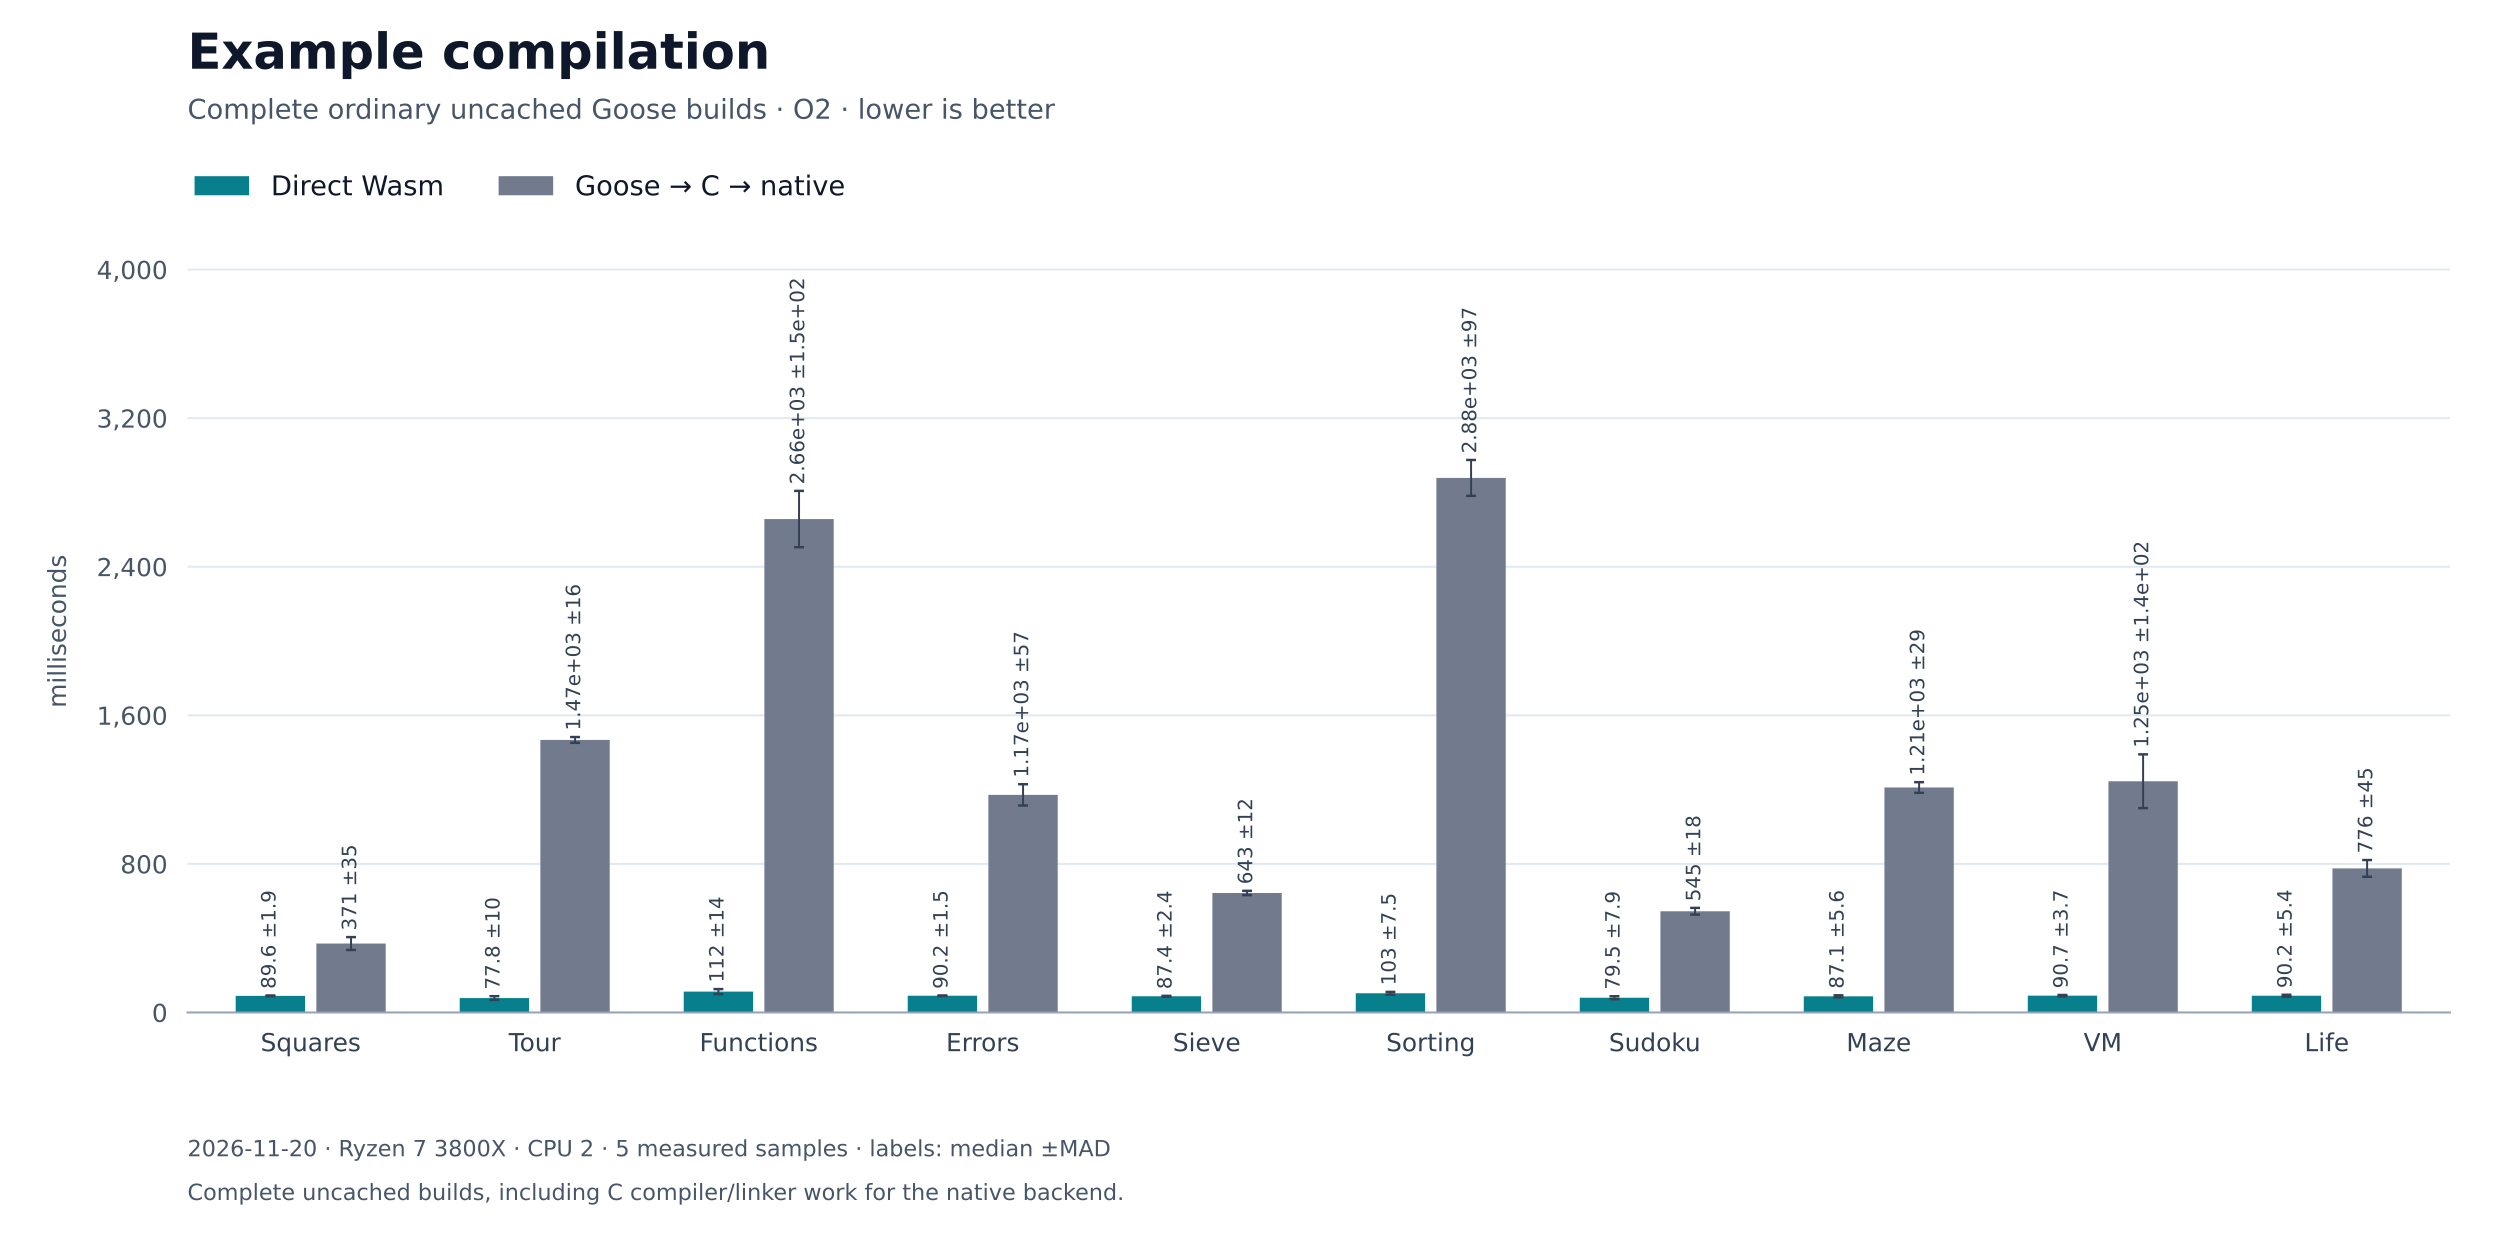
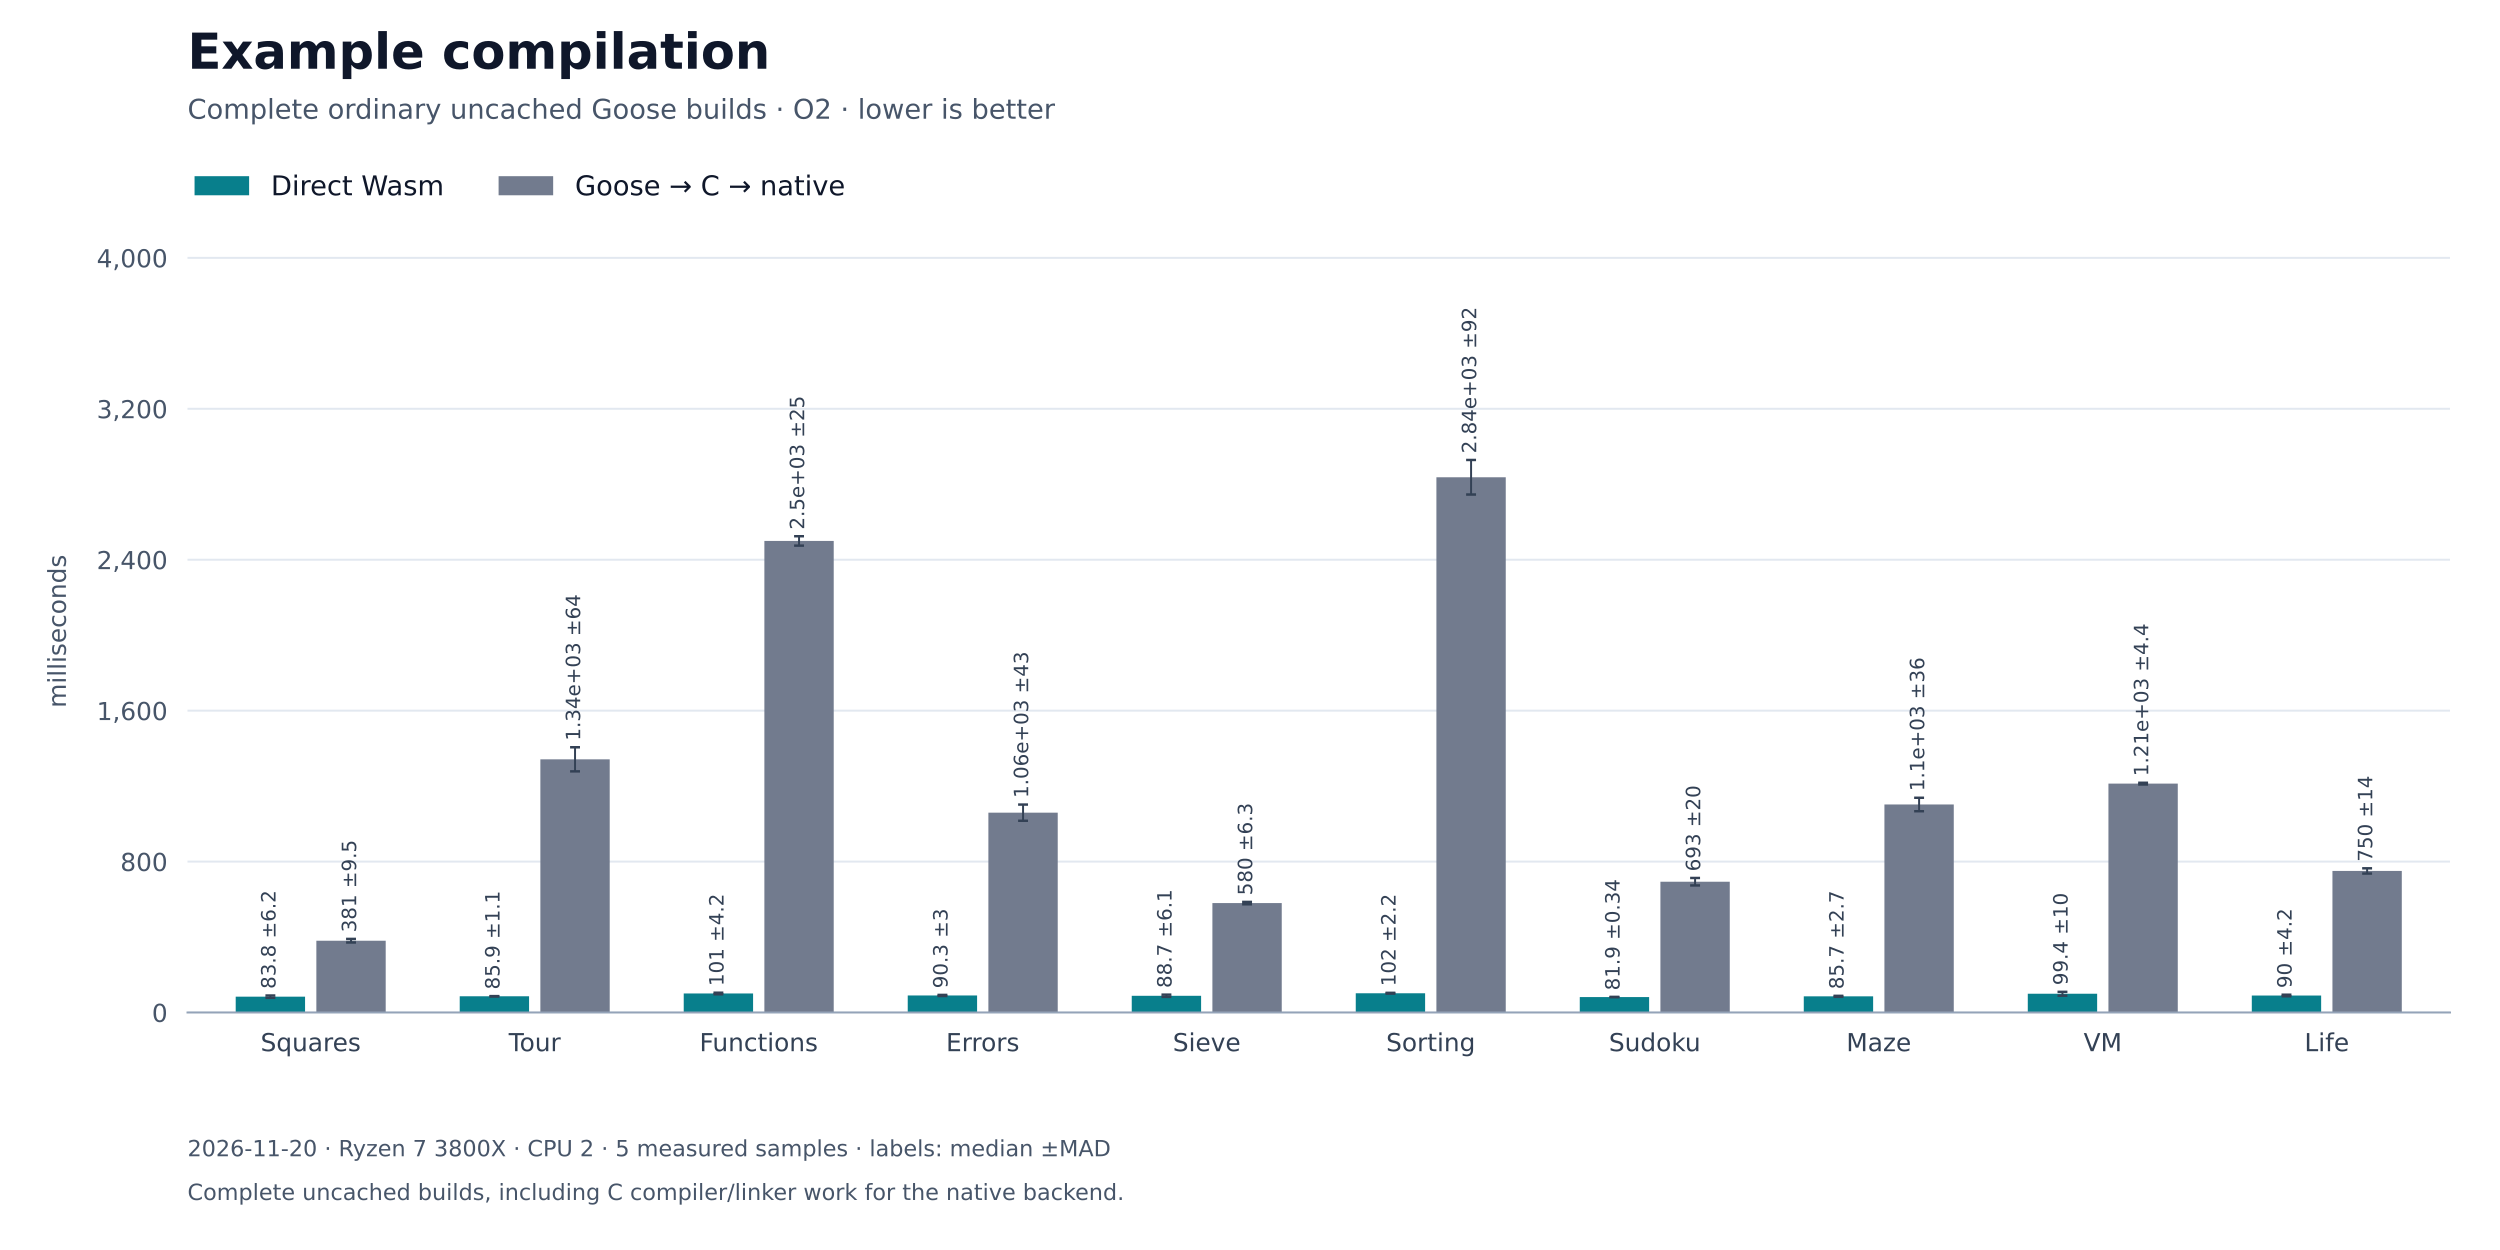
<svg xmlns="http://www.w3.org/2000/svg" xmlns:xlink="http://www.w3.org/1999/xlink" width="1008pt" height="504pt" viewBox="0 0 1008 504" version="1.1">
  <defs>
    <style type="text/css">*{stroke-linejoin: round; stroke-linecap: butt}</style>
  </defs>
  <g id="figure_1">
    <g id="patch_1">
      <path d="M 0 504 L 1008 504 L 1008 0 L 0 0 z " style="fill: #ffffff" />
    </g>
    <g id="axes_1">
      <g id="patch_2">
        <path d="M 75.6 408.24 L 987.84 408.24 L 987.84 100.8 L 75.6 100.8 z " style="fill: #ffffff" />
      </g>
      <g id="matplotlib.axis_1">
        <g id="xtick_1">
          <g id="line2d_1" />
          <g id="text_1">
            <text style="font-size: 10px; font-family: 'DejaVu Sans'; text-anchor: middle; fill: #334155" x="125.276" y="423.838" transform="rotate(-0 125.2764 423.8377)">Squares</text>
          </g>
        </g>
        <g id="xtick_2">
          <g id="line2d_2" />
          <g id="text_2">
            <text style="font-size: 10px; font-family: 'DejaVu Sans'; text-anchor: middle; fill: #334155" x="215.597" y="423.838" transform="rotate(-0 215.5972 423.8377)">Tour</text>
          </g>
        </g>
        <g id="xtick_3">
          <g id="line2d_3" />
          <g id="text_3">
            <text style="font-size: 10px; font-family: 'DejaVu Sans'; text-anchor: middle; fill: #334155" x="305.918" y="423.838" transform="rotate(-0 305.918 423.8384)">Functions</text>
          </g>
        </g>
        <g id="xtick_4">
          <g id="line2d_4" />
          <g id="text_4">
            <text style="font-size: 10px; font-family: 'DejaVu Sans'; text-anchor: middle; fill: #334155" x="396.239" y="423.838" transform="rotate(-0 396.2388 423.8377)">Errors</text>
          </g>
        </g>
        <g id="xtick_5">
          <g id="line2d_5" />
          <g id="text_5">
            <text style="font-size: 10px; font-family: 'DejaVu Sans'; text-anchor: middle; fill: #334155" x="486.56" y="423.838" transform="rotate(-0 486.5596 423.8384)">Sieve</text>
          </g>
        </g>
        <g id="xtick_6">
          <g id="line2d_6" />
          <g id="text_6">
            <text style="font-size: 10px; font-family: 'DejaVu Sans'; text-anchor: middle; fill: #334155" x="576.88" y="423.838" transform="rotate(-0 576.8804 423.8384)">Sorting</text>
          </g>
        </g>
        <g id="xtick_7">
          <g id="line2d_7" />
          <g id="text_7">
            <text style="font-size: 10px; font-family: 'DejaVu Sans'; text-anchor: middle; fill: #334155" x="667.201" y="423.838" transform="rotate(-0 667.2012 423.8384)">Sudoku</text>
          </g>
        </g>
        <g id="xtick_8">
          <g id="line2d_8" />
          <g id="text_8">
            <text style="font-size: 10px; font-family: 'DejaVu Sans'; text-anchor: middle; fill: #334155" x="757.522" y="423.838" transform="rotate(-0 757.522 423.8377)">Maze</text>
          </g>
        </g>
        <g id="xtick_9">
          <g id="line2d_9" />
          <g id="text_9">
            <text style="font-size: 10px; font-family: 'DejaVu Sans'; text-anchor: middle; fill: #334155" x="847.843" y="423.838" transform="rotate(-0 847.8428 423.8377)">VM</text>
          </g>
        </g>
        <g id="xtick_10">
          <g id="line2d_10" />
          <g id="text_10">
            <text style="font-size: 10px; font-family: 'DejaVu Sans'; text-anchor: middle; fill: #334155" x="938.164" y="423.838" transform="rotate(-0 938.1636 423.8384)">Life</text>
          </g>
        </g>
      </g>
      <g id="matplotlib.axis_2">
        <g id="ytick_1">
          <g id="line2d_11">
            <path d="M 75.6 408.24 L 987.84 408.24 " clip-path="url(#p27fe2b42cb)" style="fill: none; stroke: #e2e8f0; stroke-width: 0.8; stroke-linecap: square" />
          </g>
          <g id="line2d_12" />
          <g id="text_11">
            <text style="font-size: 10px; font-family: 'DejaVu Sans'; text-anchor: end; fill: #475569" x="67.6" y="412.039" transform="rotate(-0 67.6 412.0388)">0</text>
          </g>
        </g>
        <g id="ytick_2">
          <g id="line2d_13">
-             <path d="M 75.6 348.33 L 987.84 348.33 " clip-path="url(#p27fe2b42cb)" style="fill: none; stroke: #e2e8f0; stroke-width: 0.8; stroke-linecap: square" />
+             <path d="M 75.6 347.388 L 987.84 347.388 " clip-path="url(#p27fe2b42cb)" style="fill: none; stroke: #e2e8f0; stroke-width: 0.8; stroke-linecap: square" />
          </g>
          <g id="line2d_14" />
          <g id="text_12">
-             <text style="font-size: 10px; font-family: 'DejaVu Sans'; text-anchor: end; fill: #475569" x="67.6" y="352.129" transform="rotate(-0 67.6 352.1291)">800</text>
+             <text style="font-size: 10px; font-family: 'DejaVu Sans'; text-anchor: end; fill: #475569" x="67.6" y="351.187" transform="rotate(-0 67.6 351.1867)">800</text>
          </g>
        </g>
        <g id="ytick_3">
          <g id="line2d_15">
-             <path d="M 75.6 288.421 L 987.84 288.421 " clip-path="url(#p27fe2b42cb)" style="fill: none; stroke: #e2e8f0; stroke-width: 0.8; stroke-linecap: square" />
+             <path d="M 75.6 286.536 L 987.84 286.536 " clip-path="url(#p27fe2b42cb)" style="fill: none; stroke: #e2e8f0; stroke-width: 0.8; stroke-linecap: square" />
          </g>
          <g id="line2d_16" />
          <g id="text_13">
-             <text style="font-size: 10px; font-family: 'DejaVu Sans'; text-anchor: end; fill: #475569" x="67.6" y="292.219" transform="rotate(-0 67.6 292.2195)">1,600</text>
+             <text style="font-size: 10px; font-family: 'DejaVu Sans'; text-anchor: end; fill: #475569" x="67.6" y="290.335" transform="rotate(-0 67.6 290.3346)">1,600</text>
          </g>
        </g>
        <g id="ytick_4">
          <g id="line2d_17">
-             <path d="M 75.6 228.511 L 987.84 228.511 " clip-path="url(#p27fe2b42cb)" style="fill: none; stroke: #e2e8f0; stroke-width: 0.8; stroke-linecap: square" />
+             <path d="M 75.6 225.684 L 987.84 225.684 " clip-path="url(#p27fe2b42cb)" style="fill: none; stroke: #e2e8f0; stroke-width: 0.8; stroke-linecap: square" />
          </g>
          <g id="line2d_18" />
          <g id="text_14">
-             <text style="font-size: 10px; font-family: 'DejaVu Sans'; text-anchor: end; fill: #475569" x="67.6" y="232.31" transform="rotate(-0 67.6 232.3098)">2,400</text>
+             <text style="font-size: 10px; font-family: 'DejaVu Sans'; text-anchor: end; fill: #475569" x="67.6" y="229.483" transform="rotate(-0 67.6 229.4825)">2,400</text>
          </g>
        </g>
        <g id="ytick_5">
          <g id="line2d_19">
-             <path d="M 75.6 168.601 L 987.84 168.601 " clip-path="url(#p27fe2b42cb)" style="fill: none; stroke: #e2e8f0; stroke-width: 0.8; stroke-linecap: square" />
+             <path d="M 75.6 164.832 L 987.84 164.832 " clip-path="url(#p27fe2b42cb)" style="fill: none; stroke: #e2e8f0; stroke-width: 0.8; stroke-linecap: square" />
          </g>
          <g id="line2d_20" />
          <g id="text_15">
-             <text style="font-size: 10px; font-family: 'DejaVu Sans'; text-anchor: end; fill: #475569" x="67.6" y="172.4" transform="rotate(-0 67.6 172.4001)">3,200</text>
+             <text style="font-size: 10px; font-family: 'DejaVu Sans'; text-anchor: end; fill: #475569" x="67.6" y="168.63" transform="rotate(-0 67.6 168.6305)">3,200</text>
          </g>
        </g>
        <g id="ytick_6">
          <g id="line2d_21">
-             <path d="M 75.6 108.692 L 987.84 108.692 " clip-path="url(#p27fe2b42cb)" style="fill: none; stroke: #e2e8f0; stroke-width: 0.8; stroke-linecap: square" />
+             <path d="M 75.6 103.98 L 987.84 103.98 " clip-path="url(#p27fe2b42cb)" style="fill: none; stroke: #e2e8f0; stroke-width: 0.8; stroke-linecap: square" />
          </g>
          <g id="line2d_22" />
          <g id="text_16">
-             <text style="font-size: 10px; font-family: 'DejaVu Sans'; text-anchor: end; fill: #475569" x="67.6" y="112.49" transform="rotate(-0 67.6 112.4904)">4,000</text>
+             <text style="font-size: 10px; font-family: 'DejaVu Sans'; text-anchor: end; fill: #475569" x="67.6" y="107.778" transform="rotate(-0 67.6 107.7784)">4,000</text>
          </g>
        </g>
        <g id="text_17">
          <text style="font-size: 10px; font-family: 'DejaVu Sans'; text-anchor: middle; fill: #475569" x="26.57" y="254.52" transform="rotate(-90 26.56953 254.52)">milliseconds</text>
        </g>
      </g>
      <g id="patch_3">
-         <path d="M 95.037 408.24 L 123 408.24 L 123 401.528 L 95.037 401.528 z " clip-path="url(#p27fe2b42cb)" style="fill: #087f8c" />
+         <path d="M 95.037 408.24 L 123 408.24 L 123 401.866 L 95.037 401.866 z " clip-path="url(#p27fe2b42cb)" style="fill: #087f8c" />
      </g>
      <g id="patch_4">
-         <path d="M 185.358 408.24 L 213.321 408.24 L 213.321 402.414 L 185.358 402.414 z " clip-path="url(#p27fe2b42cb)" style="fill: #087f8c" />
+         <path d="M 185.358 408.24 L 213.321 408.24 L 213.321 401.702 L 185.358 401.702 z " clip-path="url(#p27fe2b42cb)" style="fill: #087f8c" />
      </g>
      <g id="patch_5">
-         <path d="M 275.679 408.24 L 303.642 408.24 L 303.642 399.821 L 275.679 399.821 z " clip-path="url(#p27fe2b42cb)" style="fill: #087f8c" />
+         <path d="M 275.679 408.24 L 303.642 408.24 L 303.642 400.568 L 275.679 400.568 z " clip-path="url(#p27fe2b42cb)" style="fill: #087f8c" />
      </g>
      <g id="patch_6">
-         <path d="M 365.999 408.24 L 393.963 408.24 L 393.963 401.488 L 365.999 401.488 z " clip-path="url(#p27fe2b42cb)" style="fill: #087f8c" />
+         <path d="M 365.999 408.24 L 393.963 408.24 L 393.963 401.372 L 365.999 401.372 z " clip-path="url(#p27fe2b42cb)" style="fill: #087f8c" />
      </g>
      <g id="patch_7">
-         <path d="M 456.32 408.24 L 484.284 408.24 L 484.284 401.695 L 456.32 401.695 z " clip-path="url(#p27fe2b42cb)" style="fill: #087f8c" />
+         <path d="M 456.32 408.24 L 484.284 408.24 L 484.284 401.496 L 456.32 401.496 z " clip-path="url(#p27fe2b42cb)" style="fill: #087f8c" />
      </g>
      <g id="patch_8">
-         <path d="M 546.641 408.24 L 574.604 408.24 L 574.604 400.494 L 546.641 400.494 z " clip-path="url(#p27fe2b42cb)" style="fill: #087f8c" />
+         <path d="M 546.641 408.24 L 574.604 408.24 L 574.604 400.474 L 546.641 400.474 z " clip-path="url(#p27fe2b42cb)" style="fill: #087f8c" />
      </g>
      <g id="patch_9">
-         <path d="M 636.962 408.24 L 664.925 408.24 L 664.925 402.286 L 636.962 402.286 z " clip-path="url(#p27fe2b42cb)" style="fill: #087f8c" />
+         <path d="M 636.962 408.24 L 664.925 408.24 L 664.925 402.012 L 636.962 402.012 z " clip-path="url(#p27fe2b42cb)" style="fill: #087f8c" />
      </g>
      <g id="patch_10">
-         <path d="M 727.283 408.24 L 755.246 408.24 L 755.246 401.72 L 727.283 401.72 z " clip-path="url(#p27fe2b42cb)" style="fill: #087f8c" />
+         <path d="M 727.283 408.24 L 755.246 408.24 L 755.246 401.722 L 727.283 401.722 z " clip-path="url(#p27fe2b42cb)" style="fill: #087f8c" />
      </g>
      <g id="patch_11">
-         <path d="M 817.603 408.24 L 845.567 408.24 L 845.567 401.448 L 817.603 401.448 z " clip-path="url(#p27fe2b42cb)" style="fill: #087f8c" />
+         <path d="M 817.603 408.24 L 845.567 408.24 L 845.567 400.677 L 817.603 400.677 z " clip-path="url(#p27fe2b42cb)" style="fill: #087f8c" />
      </g>
      <g id="patch_12">
-         <path d="M 907.924 408.24 L 935.887 408.24 L 935.887 401.487 L 907.924 401.487 z " clip-path="url(#p27fe2b42cb)" style="fill: #087f8c" />
+         <path d="M 907.924 408.24 L 935.887 408.24 L 935.887 401.391 L 907.924 401.391 z " clip-path="url(#p27fe2b42cb)" style="fill: #087f8c" />
      </g>
      <g id="patch_13">
-         <path d="M 127.553 408.24 L 155.516 408.24 L 155.516 380.436 L 127.553 380.436 z " clip-path="url(#p27fe2b42cb)" style="fill: #727b8e" />
+         <path d="M 127.553 408.24 L 155.516 408.24 L 155.516 379.296 L 127.553 379.296 z " clip-path="url(#p27fe2b42cb)" style="fill: #727b8e" />
      </g>
      <g id="patch_14">
-         <path d="M 217.873 408.24 L 245.837 408.24 L 245.837 298.35 L 217.873 298.35 z " clip-path="url(#p27fe2b42cb)" style="fill: #727b8e" />
+         <path d="M 217.873 408.24 L 245.837 408.24 L 245.837 306.157 L 217.873 306.157 z " clip-path="url(#p27fe2b42cb)" style="fill: #727b8e" />
      </g>
      <g id="patch_15">
-         <path d="M 308.194 408.24 L 336.157 408.24 L 336.157 209.295 L 308.194 209.295 z " clip-path="url(#p27fe2b42cb)" style="fill: #727b8e" />
+         <path d="M 308.194 408.24 L 336.157 408.24 L 336.157 218.102 L 308.194 218.102 z " clip-path="url(#p27fe2b42cb)" style="fill: #727b8e" />
      </g>
      <g id="patch_16">
-         <path d="M 398.515 408.24 L 426.478 408.24 L 426.478 320.484 L 398.515 320.484 z " clip-path="url(#p27fe2b42cb)" style="fill: #727b8e" />
+         <path d="M 398.515 408.24 L 426.478 408.24 L 426.478 327.665 L 398.515 327.665 z " clip-path="url(#p27fe2b42cb)" style="fill: #727b8e" />
      </g>
      <g id="patch_17">
-         <path d="M 488.836 408.24 L 516.799 408.24 L 516.799 360.06 L 488.836 360.06 z " clip-path="url(#p27fe2b42cb)" style="fill: #727b8e" />
+         <path d="M 488.836 408.24 L 516.799 408.24 L 516.799 364.12 L 488.836 364.12 z " clip-path="url(#p27fe2b42cb)" style="fill: #727b8e" />
      </g>
      <g id="patch_18">
-         <path d="M 579.156 408.24 L 607.12 408.24 L 607.12 192.691 L 579.156 192.691 z " clip-path="url(#p27fe2b42cb)" style="fill: #727b8e" />
+         <path d="M 579.156 408.24 L 607.12 408.24 L 607.12 192.426 L 579.156 192.426 z " clip-path="url(#p27fe2b42cb)" style="fill: #727b8e" />
      </g>
      <g id="patch_19">
-         <path d="M 669.477 408.24 L 697.441 408.24 L 697.441 367.413 L 669.477 367.413 z " clip-path="url(#p27fe2b42cb)" style="fill: #727b8e" />
+         <path d="M 669.477 408.24 L 697.441 408.24 L 697.441 355.506 L 669.477 355.506 z " clip-path="url(#p27fe2b42cb)" style="fill: #727b8e" />
      </g>
      <g id="patch_20">
-         <path d="M 759.798 408.24 L 787.761 408.24 L 787.761 317.516 L 759.798 317.516 z " clip-path="url(#p27fe2b42cb)" style="fill: #727b8e" />
+         <path d="M 759.798 408.24 L 787.761 408.24 L 787.761 324.371 L 759.798 324.371 z " clip-path="url(#p27fe2b42cb)" style="fill: #727b8e" />
      </g>
      <g id="patch_21">
-         <path d="M 850.119 408.24 L 878.082 408.24 L 878.082 314.995 L 850.119 314.995 z " clip-path="url(#p27fe2b42cb)" style="fill: #727b8e" />
+         <path d="M 850.119 408.24 L 878.082 408.24 L 878.082 315.961 L 850.119 315.961 z " clip-path="url(#p27fe2b42cb)" style="fill: #727b8e" />
      </g>
      <g id="patch_22">
-         <path d="M 940.44 408.24 L 968.403 408.24 L 968.403 350.134 L 940.44 350.134 z " clip-path="url(#p27fe2b42cb)" style="fill: #727b8e" />
+         <path d="M 940.44 408.24 L 968.403 408.24 L 968.403 351.164 L 940.44 351.164 z " clip-path="url(#p27fe2b42cb)" style="fill: #727b8e" />
      </g>
      <g id="LineCollection_1">
-         <path d="M 109.019 401.667 L 109.019 401.389 " clip-path="url(#p27fe2b42cb)" style="fill: none; stroke: #334155; stroke-width: 0.8" />
-         <path d="M 199.339 403.168 L 199.339 401.661 " clip-path="url(#p27fe2b42cb)" style="fill: none; stroke: #334155; stroke-width: 0.8" />
-         <path d="M 289.66 400.834 L 289.66 398.808 " clip-path="url(#p27fe2b42cb)" style="fill: none; stroke: #334155; stroke-width: 0.8" />
-         <path d="M 379.981 401.599 L 379.981 401.378 " clip-path="url(#p27fe2b42cb)" style="fill: none; stroke: #334155; stroke-width: 0.8" />
-         <path d="M 470.302 401.871 L 470.302 401.518 " clip-path="url(#p27fe2b42cb)" style="fill: none; stroke: #334155; stroke-width: 0.8" />
-         <path d="M 560.623 401.052 L 560.623 399.935 " clip-path="url(#p27fe2b42cb)" style="fill: none; stroke: #334155; stroke-width: 0.8" />
-         <path d="M 650.943 402.881 L 650.943 401.692 " clip-path="url(#p27fe2b42cb)" style="fill: none; stroke: #334155; stroke-width: 0.8" />
-         <path d="M 741.264 402.138 L 741.264 401.302 " clip-path="url(#p27fe2b42cb)" style="fill: none; stroke: #334155; stroke-width: 0.8" />
-         <path d="M 831.585 401.724 L 831.585 401.172 " clip-path="url(#p27fe2b42cb)" style="fill: none; stroke: #334155; stroke-width: 0.8" />
-         <path d="M 921.906 401.889 L 921.906 401.084 " clip-path="url(#p27fe2b42cb)" style="fill: none; stroke: #334155; stroke-width: 0.8" />
+         <path d="M 109.019 402.336 L 109.019 401.397 " clip-path="url(#p27fe2b42cb)" style="fill: none; stroke: #334155; stroke-width: 0.8" />
+         <path d="M 199.339 401.787 L 199.339 401.617 " clip-path="url(#p27fe2b42cb)" style="fill: none; stroke: #334155; stroke-width: 0.8" />
+         <path d="M 289.66 400.889 L 289.66 400.247 " clip-path="url(#p27fe2b42cb)" style="fill: none; stroke: #334155; stroke-width: 0.8" />
+         <path d="M 379.981 401.598 L 379.981 401.145 " clip-path="url(#p27fe2b42cb)" style="fill: none; stroke: #334155; stroke-width: 0.8" />
+         <path d="M 470.302 401.959 L 470.302 401.034 " clip-path="url(#p27fe2b42cb)" style="fill: none; stroke: #334155; stroke-width: 0.8" />
+         <path d="M 560.623 400.641 L 560.623 400.307 " clip-path="url(#p27fe2b42cb)" style="fill: none; stroke: #334155; stroke-width: 0.8" />
+         <path d="M 650.943 402.038 L 650.943 401.986 " clip-path="url(#p27fe2b42cb)" style="fill: none; stroke: #334155; stroke-width: 0.8" />
+         <path d="M 741.264 401.927 L 741.264 401.517 " clip-path="url(#p27fe2b42cb)" style="fill: none; stroke: #334155; stroke-width: 0.8" />
+         <path d="M 831.585 401.458 L 831.585 399.897 " clip-path="url(#p27fe2b42cb)" style="fill: none; stroke: #334155; stroke-width: 0.8" />
+         <path d="M 921.906 401.712 L 921.906 401.07 " clip-path="url(#p27fe2b42cb)" style="fill: none; stroke: #334155; stroke-width: 0.8" />
      </g>
      <g id="line2d_23">
        <defs>
          <path id="m630ef24590" d="M 2 0 L -2 -0 " style="stroke: #334155" />
        </defs>
        <g clip-path="url(#p27fe2b42cb)">
-           <use xlink:href="#m630ef24590" x="109.019" y="401.667" style="fill: #1f77b4; stroke: #334155" />
-           <use xlink:href="#m630ef24590" x="199.339" y="403.168" style="fill: #1f77b4; stroke: #334155" />
-           <use xlink:href="#m630ef24590" x="289.66" y="400.834" style="fill: #1f77b4; stroke: #334155" />
-           <use xlink:href="#m630ef24590" x="379.981" y="401.599" style="fill: #1f77b4; stroke: #334155" />
-           <use xlink:href="#m630ef24590" x="470.302" y="401.871" style="fill: #1f77b4; stroke: #334155" />
-           <use xlink:href="#m630ef24590" x="560.623" y="401.052" style="fill: #1f77b4; stroke: #334155" />
-           <use xlink:href="#m630ef24590" x="650.943" y="402.881" style="fill: #1f77b4; stroke: #334155" />
-           <use xlink:href="#m630ef24590" x="741.264" y="402.138" style="fill: #1f77b4; stroke: #334155" />
-           <use xlink:href="#m630ef24590" x="831.585" y="401.724" style="fill: #1f77b4; stroke: #334155" />
-           <use xlink:href="#m630ef24590" x="921.906" y="401.889" style="fill: #1f77b4; stroke: #334155" />
+           <use xlink:href="#m630ef24590" x="109.019" y="402.336" style="fill: #1f77b4; stroke: #334155" />
+           <use xlink:href="#m630ef24590" x="199.339" y="401.787" style="fill: #1f77b4; stroke: #334155" />
+           <use xlink:href="#m630ef24590" x="289.66" y="400.889" style="fill: #1f77b4; stroke: #334155" />
+           <use xlink:href="#m630ef24590" x="379.981" y="401.598" style="fill: #1f77b4; stroke: #334155" />
+           <use xlink:href="#m630ef24590" x="470.302" y="401.959" style="fill: #1f77b4; stroke: #334155" />
+           <use xlink:href="#m630ef24590" x="560.623" y="400.641" style="fill: #1f77b4; stroke: #334155" />
+           <use xlink:href="#m630ef24590" x="650.943" y="402.038" style="fill: #1f77b4; stroke: #334155" />
+           <use xlink:href="#m630ef24590" x="741.264" y="401.927" style="fill: #1f77b4; stroke: #334155" />
+           <use xlink:href="#m630ef24590" x="831.585" y="401.458" style="fill: #1f77b4; stroke: #334155" />
+           <use xlink:href="#m630ef24590" x="921.906" y="401.712" style="fill: #1f77b4; stroke: #334155" />
        </g>
      </g>
      <g id="line2d_24">
        <g clip-path="url(#p27fe2b42cb)">
-           <use xlink:href="#m630ef24590" x="109.019" y="401.389" style="fill: #1f77b4; stroke: #334155" />
-           <use xlink:href="#m630ef24590" x="199.339" y="401.661" style="fill: #1f77b4; stroke: #334155" />
-           <use xlink:href="#m630ef24590" x="289.66" y="398.808" style="fill: #1f77b4; stroke: #334155" />
-           <use xlink:href="#m630ef24590" x="379.981" y="401.378" style="fill: #1f77b4; stroke: #334155" />
-           <use xlink:href="#m630ef24590" x="470.302" y="401.518" style="fill: #1f77b4; stroke: #334155" />
-           <use xlink:href="#m630ef24590" x="560.623" y="399.935" style="fill: #1f77b4; stroke: #334155" />
-           <use xlink:href="#m630ef24590" x="650.943" y="401.692" style="fill: #1f77b4; stroke: #334155" />
-           <use xlink:href="#m630ef24590" x="741.264" y="401.302" style="fill: #1f77b4; stroke: #334155" />
-           <use xlink:href="#m630ef24590" x="831.585" y="401.172" style="fill: #1f77b4; stroke: #334155" />
-           <use xlink:href="#m630ef24590" x="921.906" y="401.084" style="fill: #1f77b4; stroke: #334155" />
+           <use xlink:href="#m630ef24590" x="109.019" y="401.397" style="fill: #1f77b4; stroke: #334155" />
+           <use xlink:href="#m630ef24590" x="199.339" y="401.617" style="fill: #1f77b4; stroke: #334155" />
+           <use xlink:href="#m630ef24590" x="289.66" y="400.247" style="fill: #1f77b4; stroke: #334155" />
+           <use xlink:href="#m630ef24590" x="379.981" y="401.145" style="fill: #1f77b4; stroke: #334155" />
+           <use xlink:href="#m630ef24590" x="470.302" y="401.034" style="fill: #1f77b4; stroke: #334155" />
+           <use xlink:href="#m630ef24590" x="560.623" y="400.307" style="fill: #1f77b4; stroke: #334155" />
+           <use xlink:href="#m630ef24590" x="650.943" y="401.986" style="fill: #1f77b4; stroke: #334155" />
+           <use xlink:href="#m630ef24590" x="741.264" y="401.517" style="fill: #1f77b4; stroke: #334155" />
+           <use xlink:href="#m630ef24590" x="831.585" y="399.897" style="fill: #1f77b4; stroke: #334155" />
+           <use xlink:href="#m630ef24590" x="921.906" y="401.07" style="fill: #1f77b4; stroke: #334155" />
        </g>
      </g>
      <g id="LineCollection_2">
-         <path d="M 141.534 383.036 L 141.534 377.836 " clip-path="url(#p27fe2b42cb)" style="fill: none; stroke: #334155; stroke-width: 0.8" />
-         <path d="M 231.855 299.521 L 231.855 297.179 " clip-path="url(#p27fe2b42cb)" style="fill: none; stroke: #334155; stroke-width: 0.8" />
-         <path d="M 322.176 220.65 L 322.176 197.94 " clip-path="url(#p27fe2b42cb)" style="fill: none; stroke: #334155; stroke-width: 0.8" />
-         <path d="M 412.497 324.775 L 412.497 316.192 " clip-path="url(#p27fe2b42cb)" style="fill: none; stroke: #334155; stroke-width: 0.8" />
-         <path d="M 502.817 360.923 L 502.817 359.197 " clip-path="url(#p27fe2b42cb)" style="fill: none; stroke: #334155; stroke-width: 0.8" />
-         <path d="M 593.138 199.925 L 593.138 185.457 " clip-path="url(#p27fe2b42cb)" style="fill: none; stroke: #334155; stroke-width: 0.8" />
-         <path d="M 683.459 368.768 L 683.459 366.059 " clip-path="url(#p27fe2b42cb)" style="fill: none; stroke: #334155; stroke-width: 0.8" />
-         <path d="M 773.78 319.665 L 773.78 315.367 " clip-path="url(#p27fe2b42cb)" style="fill: none; stroke: #334155; stroke-width: 0.8" />
-         <path d="M 864.101 325.832 L 864.101 304.157 " clip-path="url(#p27fe2b42cb)" style="fill: none; stroke: #334155; stroke-width: 0.8" />
-         <path d="M 954.421 353.512 L 954.421 346.757 " clip-path="url(#p27fe2b42cb)" style="fill: none; stroke: #334155; stroke-width: 0.8" />
+         <path d="M 141.534 380.016 L 141.534 378.576 " clip-path="url(#p27fe2b42cb)" style="fill: none; stroke: #334155; stroke-width: 0.8" />
+         <path d="M 231.855 311.015 L 231.855 301.299 " clip-path="url(#p27fe2b42cb)" style="fill: none; stroke: #334155; stroke-width: 0.8" />
+         <path d="M 322.176 219.988 L 322.176 216.216 " clip-path="url(#p27fe2b42cb)" style="fill: none; stroke: #334155; stroke-width: 0.8" />
+         <path d="M 412.497 330.933 L 412.497 324.397 " clip-path="url(#p27fe2b42cb)" style="fill: none; stroke: #334155; stroke-width: 0.8" />
+         <path d="M 502.817 364.6 L 502.817 363.64 " clip-path="url(#p27fe2b42cb)" style="fill: none; stroke: #334155; stroke-width: 0.8" />
+         <path d="M 593.138 199.395 L 593.138 185.457 " clip-path="url(#p27fe2b42cb)" style="fill: none; stroke: #334155; stroke-width: 0.8" />
+         <path d="M 683.459 357.015 L 683.459 353.997 " clip-path="url(#p27fe2b42cb)" style="fill: none; stroke: #334155; stroke-width: 0.8" />
+         <path d="M 773.78 327.083 L 773.78 321.658 " clip-path="url(#p27fe2b42cb)" style="fill: none; stroke: #334155; stroke-width: 0.8" />
+         <path d="M 864.101 316.299 L 864.101 315.623 " clip-path="url(#p27fe2b42cb)" style="fill: none; stroke: #334155; stroke-width: 0.8" />
+         <path d="M 954.421 352.226 L 954.421 350.102 " clip-path="url(#p27fe2b42cb)" style="fill: none; stroke: #334155; stroke-width: 0.8" />
      </g>
      <g id="line2d_25">
        <g clip-path="url(#p27fe2b42cb)">
-           <use xlink:href="#m630ef24590" x="141.534" y="383.036" style="fill: #1f77b4; stroke: #334155" />
-           <use xlink:href="#m630ef24590" x="231.855" y="299.521" style="fill: #1f77b4; stroke: #334155" />
-           <use xlink:href="#m630ef24590" x="322.176" y="220.65" style="fill: #1f77b4; stroke: #334155" />
-           <use xlink:href="#m630ef24590" x="412.497" y="324.775" style="fill: #1f77b4; stroke: #334155" />
-           <use xlink:href="#m630ef24590" x="502.817" y="360.923" style="fill: #1f77b4; stroke: #334155" />
-           <use xlink:href="#m630ef24590" x="593.138" y="199.925" style="fill: #1f77b4; stroke: #334155" />
-           <use xlink:href="#m630ef24590" x="683.459" y="368.768" style="fill: #1f77b4; stroke: #334155" />
-           <use xlink:href="#m630ef24590" x="773.78" y="319.665" style="fill: #1f77b4; stroke: #334155" />
-           <use xlink:href="#m630ef24590" x="864.101" y="325.832" style="fill: #1f77b4; stroke: #334155" />
-           <use xlink:href="#m630ef24590" x="954.421" y="353.512" style="fill: #1f77b4; stroke: #334155" />
+           <use xlink:href="#m630ef24590" x="141.534" y="380.016" style="fill: #1f77b4; stroke: #334155" />
+           <use xlink:href="#m630ef24590" x="231.855" y="311.015" style="fill: #1f77b4; stroke: #334155" />
+           <use xlink:href="#m630ef24590" x="322.176" y="219.988" style="fill: #1f77b4; stroke: #334155" />
+           <use xlink:href="#m630ef24590" x="412.497" y="330.933" style="fill: #1f77b4; stroke: #334155" />
+           <use xlink:href="#m630ef24590" x="502.817" y="364.6" style="fill: #1f77b4; stroke: #334155" />
+           <use xlink:href="#m630ef24590" x="593.138" y="199.395" style="fill: #1f77b4; stroke: #334155" />
+           <use xlink:href="#m630ef24590" x="683.459" y="357.015" style="fill: #1f77b4; stroke: #334155" />
+           <use xlink:href="#m630ef24590" x="773.78" y="327.083" style="fill: #1f77b4; stroke: #334155" />
+           <use xlink:href="#m630ef24590" x="864.101" y="316.299" style="fill: #1f77b4; stroke: #334155" />
+           <use xlink:href="#m630ef24590" x="954.421" y="352.226" style="fill: #1f77b4; stroke: #334155" />
        </g>
      </g>
      <g id="line2d_26">
        <g clip-path="url(#p27fe2b42cb)">
-           <use xlink:href="#m630ef24590" x="141.534" y="377.836" style="fill: #1f77b4; stroke: #334155" />
-           <use xlink:href="#m630ef24590" x="231.855" y="297.179" style="fill: #1f77b4; stroke: #334155" />
-           <use xlink:href="#m630ef24590" x="322.176" y="197.94" style="fill: #1f77b4; stroke: #334155" />
-           <use xlink:href="#m630ef24590" x="412.497" y="316.192" style="fill: #1f77b4; stroke: #334155" />
-           <use xlink:href="#m630ef24590" x="502.817" y="359.197" style="fill: #1f77b4; stroke: #334155" />
+           <use xlink:href="#m630ef24590" x="141.534" y="378.576" style="fill: #1f77b4; stroke: #334155" />
+           <use xlink:href="#m630ef24590" x="231.855" y="301.299" style="fill: #1f77b4; stroke: #334155" />
+           <use xlink:href="#m630ef24590" x="322.176" y="216.216" style="fill: #1f77b4; stroke: #334155" />
+           <use xlink:href="#m630ef24590" x="412.497" y="324.397" style="fill: #1f77b4; stroke: #334155" />
+           <use xlink:href="#m630ef24590" x="502.817" y="363.64" style="fill: #1f77b4; stroke: #334155" />
          <use xlink:href="#m630ef24590" x="593.138" y="185.457" style="fill: #1f77b4; stroke: #334155" />
-           <use xlink:href="#m630ef24590" x="683.459" y="366.059" style="fill: #1f77b4; stroke: #334155" />
-           <use xlink:href="#m630ef24590" x="773.78" y="315.367" style="fill: #1f77b4; stroke: #334155" />
-           <use xlink:href="#m630ef24590" x="864.101" y="304.157" style="fill: #1f77b4; stroke: #334155" />
-           <use xlink:href="#m630ef24590" x="954.421" y="346.757" style="fill: #1f77b4; stroke: #334155" />
+           <use xlink:href="#m630ef24590" x="683.459" y="353.997" style="fill: #1f77b4; stroke: #334155" />
+           <use xlink:href="#m630ef24590" x="773.78" y="321.658" style="fill: #1f77b4; stroke: #334155" />
+           <use xlink:href="#m630ef24590" x="864.101" y="315.623" style="fill: #1f77b4; stroke: #334155" />
+           <use xlink:href="#m630ef24590" x="954.421" y="350.102" style="fill: #1f77b4; stroke: #334155" />
        </g>
      </g>
      <g id="patch_23">
        <path d="M 75.6 408.24 L 987.84 408.24 " style="fill: none; stroke: #94a3b8; stroke-width: 0.8; stroke-linejoin: miter; stroke-linecap: square" />
      </g>
      <g id="text_18">
-         <text style="font-size: 8px; font-family: 'DejaVu Sans'; fill: #334155" transform="translate(111.0968 398.7158) rotate(-90)">89.6 ±1.9</text>
+         <text style="font-size: 8px; font-family: 'DejaVu Sans'; fill: #334155" transform="translate(111.0968 398.7232) rotate(-90)">83.8 ±6.2</text>
      </g>
      <g id="text_19">
-         <text style="font-size: 8px; font-family: 'DejaVu Sans'; fill: #334155" transform="translate(201.4176 398.9874) rotate(-90)">77.8 ±10</text>
+         <text style="font-size: 8px; font-family: 'DejaVu Sans'; fill: #334155" transform="translate(201.4176 398.944) rotate(-90)">85.9 ±1.1</text>
      </g>
      <g id="text_20">
-         <text style="font-size: 8px; font-family: 'DejaVu Sans'; fill: #334155" transform="translate(291.7384 396.1342) rotate(-90)">112 ±14</text>
+         <text style="font-size: 8px; font-family: 'DejaVu Sans'; fill: #334155" transform="translate(291.7384 397.5741) rotate(-90)">101 ±4.2</text>
      </g>
      <g id="text_21">
-         <text style="font-size: 8px; font-family: 'DejaVu Sans'; fill: #334155" transform="translate(382.0592 398.7048) rotate(-90)">90.2 ±1.5</text>
+         <text style="font-size: 8px; font-family: 'DejaVu Sans'; fill: #334155" transform="translate(382.0592 398.4714) rotate(-90)">90.3 ±3</text>
      </g>
      <g id="text_22">
-         <text style="font-size: 8px; font-family: 'DejaVu Sans'; fill: #334155" transform="translate(472.38 398.845) rotate(-90)">87.4 ±2.4</text>
+         <text style="font-size: 8px; font-family: 'DejaVu Sans'; fill: #334155" transform="translate(472.38 398.3604) rotate(-90)">88.7 ±6.1</text>
      </g>
      <g id="text_23">
-         <text style="font-size: 8px; font-family: 'DejaVu Sans'; fill: #334155" transform="translate(562.7008 397.2621) rotate(-90)">103 ±7.5</text>
+         <text style="font-size: 8px; font-family: 'DejaVu Sans'; fill: #334155" transform="translate(562.7008 397.6339) rotate(-90)">102 ±2.2</text>
      </g>
      <g id="text_24">
-         <text style="font-size: 8px; font-family: 'DejaVu Sans'; fill: #334155" transform="translate(653.0216 399.0188) rotate(-90)">79.5 ±7.9</text>
+         <text style="font-size: 8px; font-family: 'DejaVu Sans'; fill: #334155" transform="translate(653.0216 399.3126) rotate(-90)">81.9 ±0.34</text>
      </g>
      <g id="text_25">
-         <text style="font-size: 8px; font-family: 'DejaVu Sans'; fill: #334155" transform="translate(743.3424 398.629) rotate(-90)">87.1 ±5.6</text>
+         <text style="font-size: 8px; font-family: 'DejaVu Sans'; fill: #334155" transform="translate(743.3424 398.8437) rotate(-90)">85.7 ±2.7</text>
      </g>
      <g id="text_26">
-         <text style="font-size: 8px; font-family: 'DejaVu Sans'; fill: #334155" transform="translate(833.6632 398.4986) rotate(-90)">90.7 ±3.7</text>
+         <text style="font-size: 8px; font-family: 'DejaVu Sans'; fill: #334155" transform="translate(833.6632 397.2233) rotate(-90)">99.4 ±10</text>
      </g>
      <g id="text_27">
-         <text style="font-size: 8px; font-family: 'DejaVu Sans'; fill: #334155" transform="translate(923.9839 398.4107) rotate(-90)">90.2 ±5.4</text>
+         <text style="font-size: 8px; font-family: 'DejaVu Sans'; fill: #334155" transform="translate(923.9839 398.3965) rotate(-90)">90 ±4.2</text>
      </g>
      <g id="text_28">
-         <text style="font-size: 8px; font-family: 'DejaVu Sans'; fill: #334155" transform="translate(143.6123 375.1631) rotate(-90)">371 ±35</text>
+         <text style="font-size: 8px; font-family: 'DejaVu Sans'; fill: #334155" transform="translate(143.6123 375.9026) rotate(-90)">381 ±9.5</text>
      </g>
      <g id="text_29">
-         <text style="font-size: 8px; font-family: 'DejaVu Sans'; fill: #334155" transform="translate(233.9331 294.5053) rotate(-90)">1.47e+03 ±16</text>
+         <text style="font-size: 8px; font-family: 'DejaVu Sans'; fill: #334155" transform="translate(233.9331 298.6259) rotate(-90)">1.34e+03 ±64</text>
      </g>
      <g id="text_30">
-         <text style="font-size: 8px; font-family: 'DejaVu Sans'; fill: #334155" transform="translate(324.2539 195.2669) rotate(-90)">2.66e+03 ±1.5e+02</text>
+         <text style="font-size: 8px; font-family: 'DejaVu Sans'; fill: #334155" transform="translate(324.2539 213.5429) rotate(-90)">2.5e+03 ±25</text>
      </g>
      <g id="text_31">
-         <text style="font-size: 8px; font-family: 'DejaVu Sans'; fill: #334155" transform="translate(414.5747 313.5189) rotate(-90)">1.17e+03 ±57</text>
+         <text style="font-size: 8px; font-family: 'DejaVu Sans'; fill: #334155" transform="translate(414.5747 321.7231) rotate(-90)">1.06e+03 ±43</text>
      </g>
      <g id="text_32">
-         <text style="font-size: 8px; font-family: 'DejaVu Sans'; fill: #334155" transform="translate(504.8955 356.5236) rotate(-90)">643 ±12</text>
+         <text style="font-size: 8px; font-family: 'DejaVu Sans'; fill: #334155" transform="translate(504.8955 360.9669) rotate(-90)">580 ±6.3</text>
      </g>
      <g id="text_33">
-         <text style="font-size: 8px; font-family: 'DejaVu Sans'; fill: #334155" transform="translate(595.2163 182.784) rotate(-90)">2.88e+03 ±97</text>
+         <text style="font-size: 8px; font-family: 'DejaVu Sans'; fill: #334155" transform="translate(595.2163 182.784) rotate(-90)">2.84e+03 ±92</text>
      </g>
      <g id="text_34">
-         <text style="font-size: 8px; font-family: 'DejaVu Sans'; fill: #334155" transform="translate(685.5371 363.3854) rotate(-90)">545 ±18</text>
+         <text style="font-size: 8px; font-family: 'DejaVu Sans'; fill: #334155" transform="translate(685.5371 351.3235) rotate(-90)">693 ±20</text>
      </g>
      <g id="text_35">
-         <text style="font-size: 8px; font-family: 'DejaVu Sans'; fill: #334155" transform="translate(775.8578 312.6931) rotate(-90)">1.21e+03 ±29</text>
+         <text style="font-size: 8px; font-family: 'DejaVu Sans'; fill: #334155" transform="translate(775.8578 318.9848) rotate(-90)">1.1e+03 ±36</text>
      </g>
      <g id="text_36">
-         <text style="font-size: 8px; font-family: 'DejaVu Sans'; fill: #334155" transform="translate(866.1786 301.4841) rotate(-90)">1.25e+03 ±1.4e+02</text>
+         <text style="font-size: 8px; font-family: 'DejaVu Sans'; fill: #334155" transform="translate(866.1786 312.9494) rotate(-90)">1.21e+03 ±4.4</text>
      </g>
      <g id="text_37">
-         <text style="font-size: 8px; font-family: 'DejaVu Sans'; fill: #334155" transform="translate(956.4994 344.0832) rotate(-90)">776 ±45</text>
+         <text style="font-size: 8px; font-family: 'DejaVu Sans'; fill: #334155" transform="translate(956.4994 347.429) rotate(-90)">750 ±14</text>
      </g>
    </g>
    <g id="text_38">
      <text style="font-weight: 700; font-size: 20px; font-family: 'DejaVu Sans'; text-anchor: start; fill: #0f172a" x="75.6" y="27.72" transform="rotate(-0 75.6 27.72)">Example compilation</text>
    </g>
    <g id="text_39">
      <text style="font-size: 11px; font-family: 'DejaVu Sans'; text-anchor: start; fill: #475569" x="75.6" y="47.88" transform="rotate(-0 75.6 47.88)">Complete ordinary uncached Goose builds · O2 · lower is better</text>
    </g>
    <g id="text_40">
      <text style="font-size: 9px; font-family: 'DejaVu Sans'; text-anchor: start; fill: #475569" x="75.6" y="466.2" transform="rotate(-0 75.6 466.2)">2026-11-20 · Ryzen 7 3800X · CPU 2 · 5 measured samples · labels: median ±MAD</text>
    </g>
    <g id="text_41">
      <text style="font-size: 9px; font-family: 'DejaVu Sans'; text-anchor: start; fill: #475569" x="75.6" y="483.84" transform="rotate(-0 75.6 483.84)">Complete uncached builds, including C compiler/linker work for the native backend.</text>
    </g>
    <g id="legend_1">
      <g id="patch_24">
        <path d="M 78.444 78.738 L 100.444 78.738 L 100.444 71.038 L 78.444 71.038 z " style="fill: #087f8c" />
      </g>
      <g id="text_42">
        <text style="font-size: 11px; font-family: 'DejaVu Sans'; text-anchor: start; fill: #0f172a" x="109.244" y="78.738" transform="rotate(-0 109.244 78.73828)">Direct Wasm</text>
      </g>
      <g id="patch_25">
        <path d="M 201.034 78.738 L 223.034 78.738 L 223.034 71.038 L 201.034 71.038 z " style="fill: #727b8e" />
      </g>
      <g id="text_43">
        <text style="font-size: 11px; font-family: 'DejaVu Sans'; text-anchor: start; fill: #0f172a" x="231.834" y="78.738" transform="rotate(-0 231.8338 78.73828)">Goose → C → native</text>
      </g>
    </g>
  </g>
  <defs>
    <clipPath id="p27fe2b42cb">
      <rect x="75.6" y="100.8" width="912.24" height="307.44" />
    </clipPath>
  </defs>
</svg>
